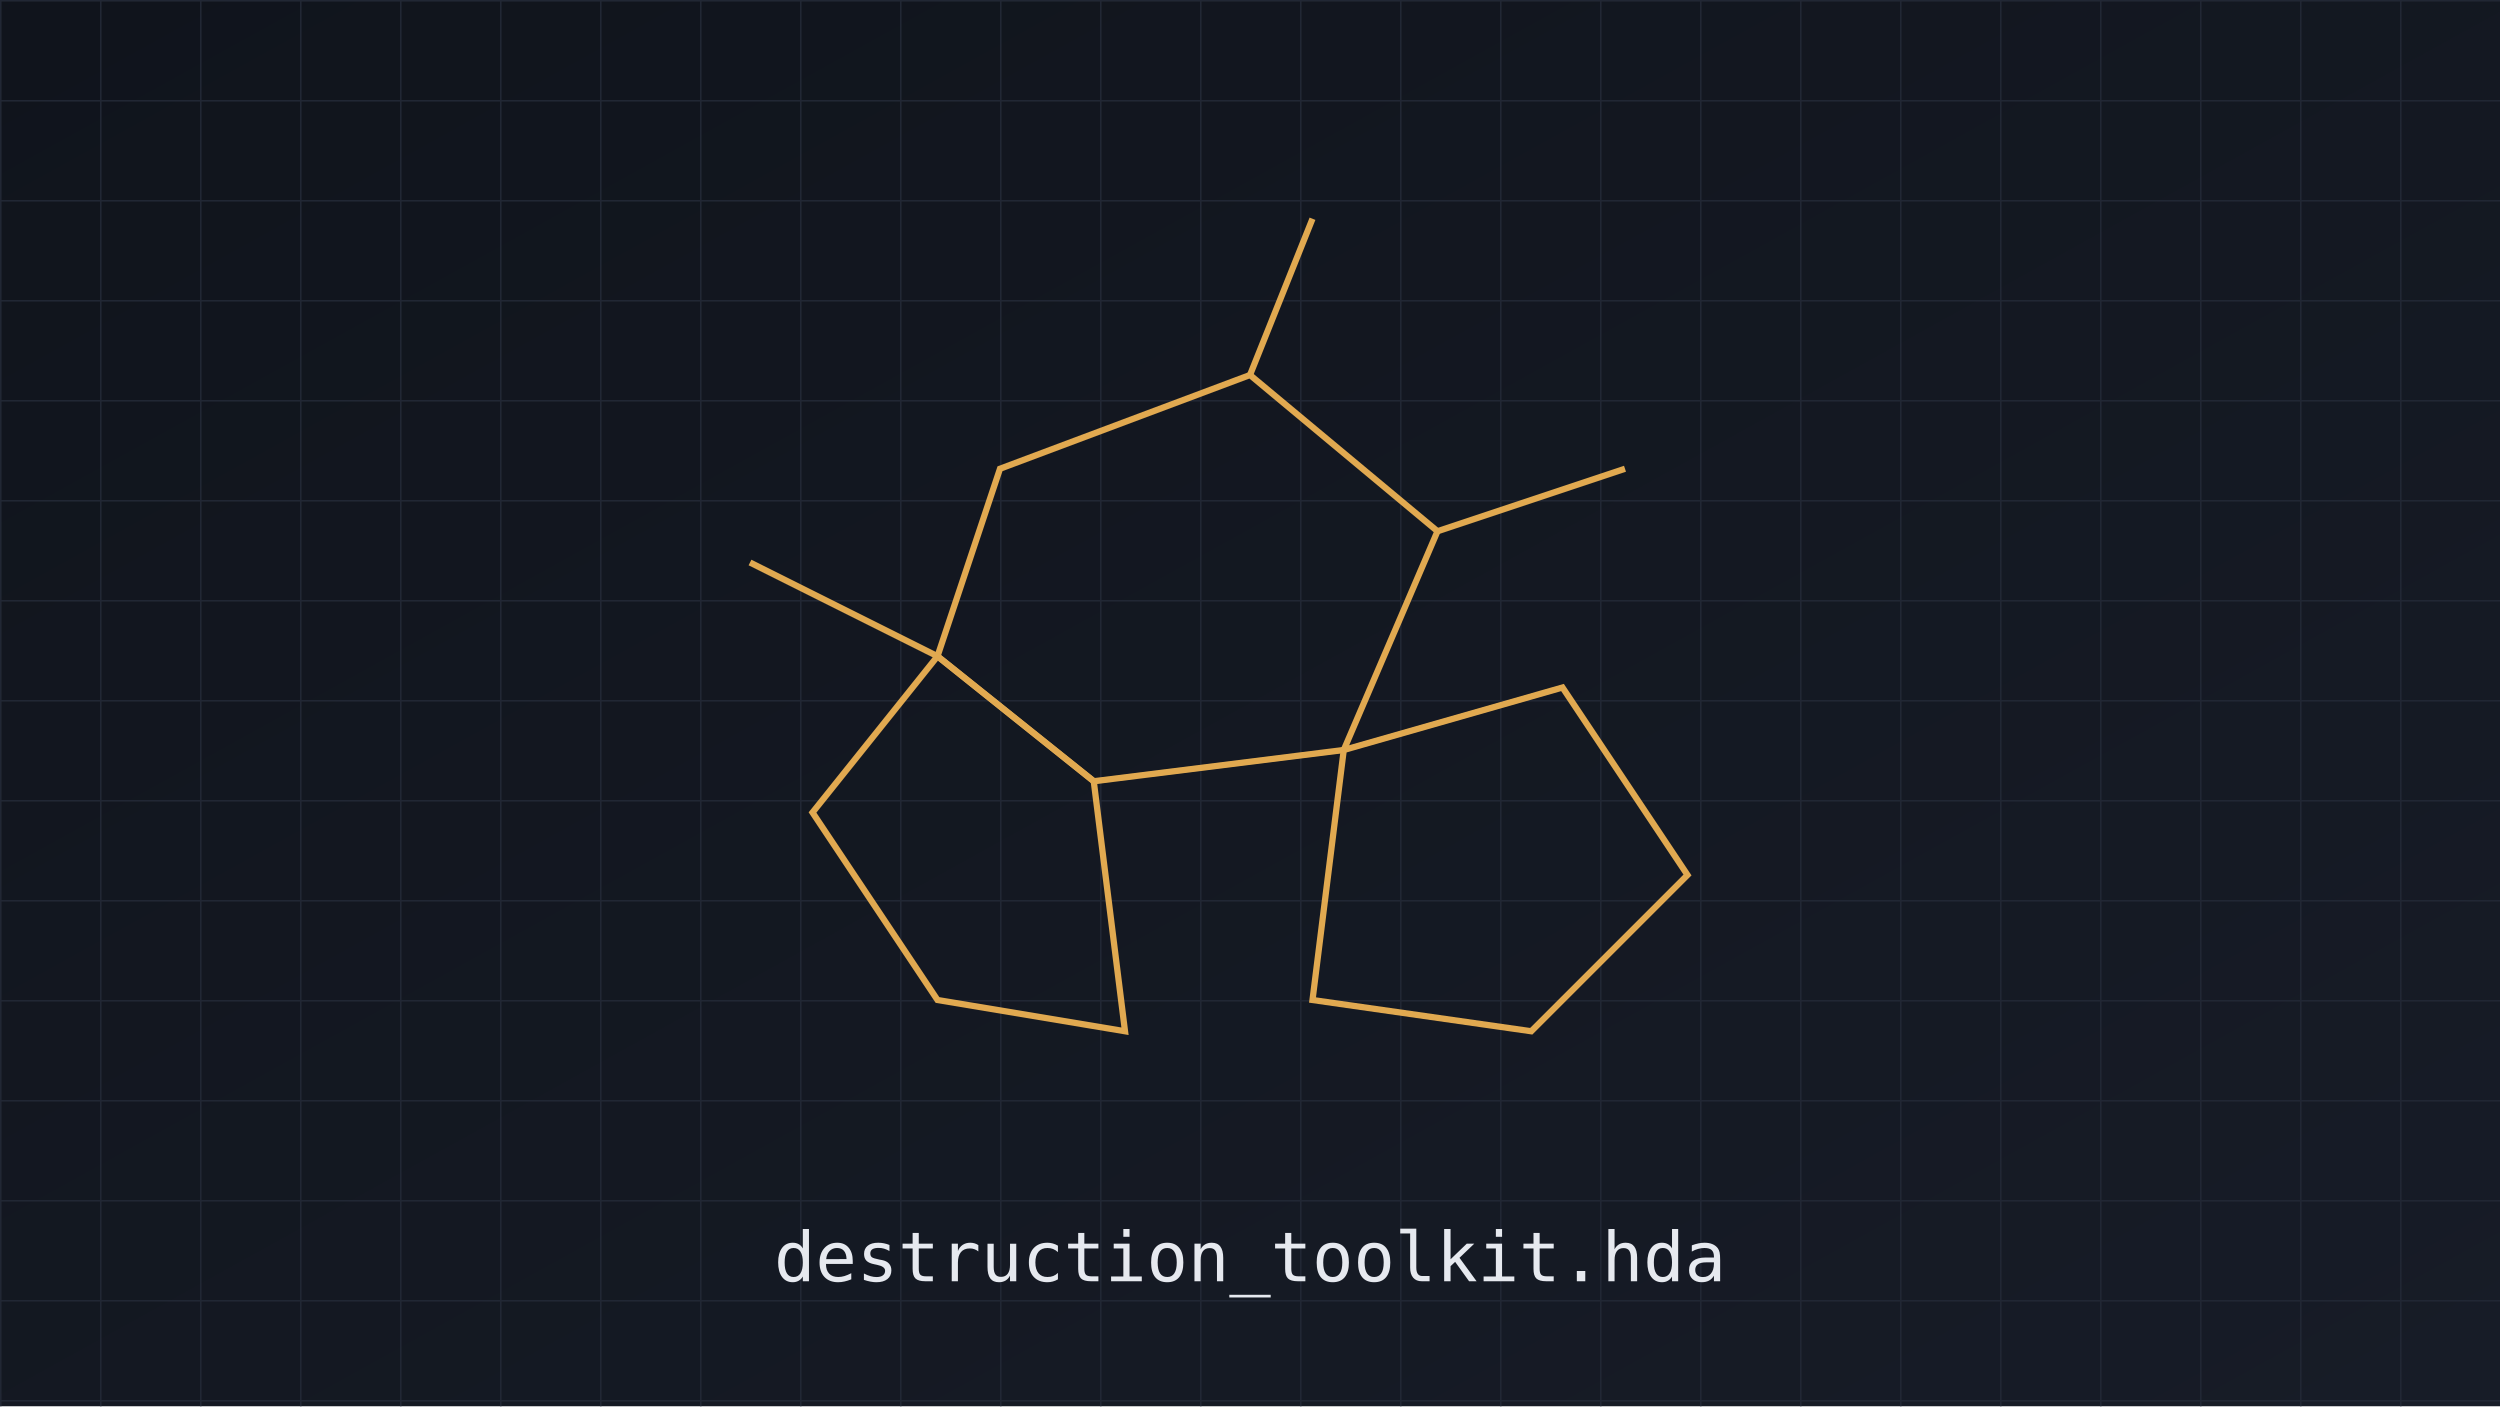
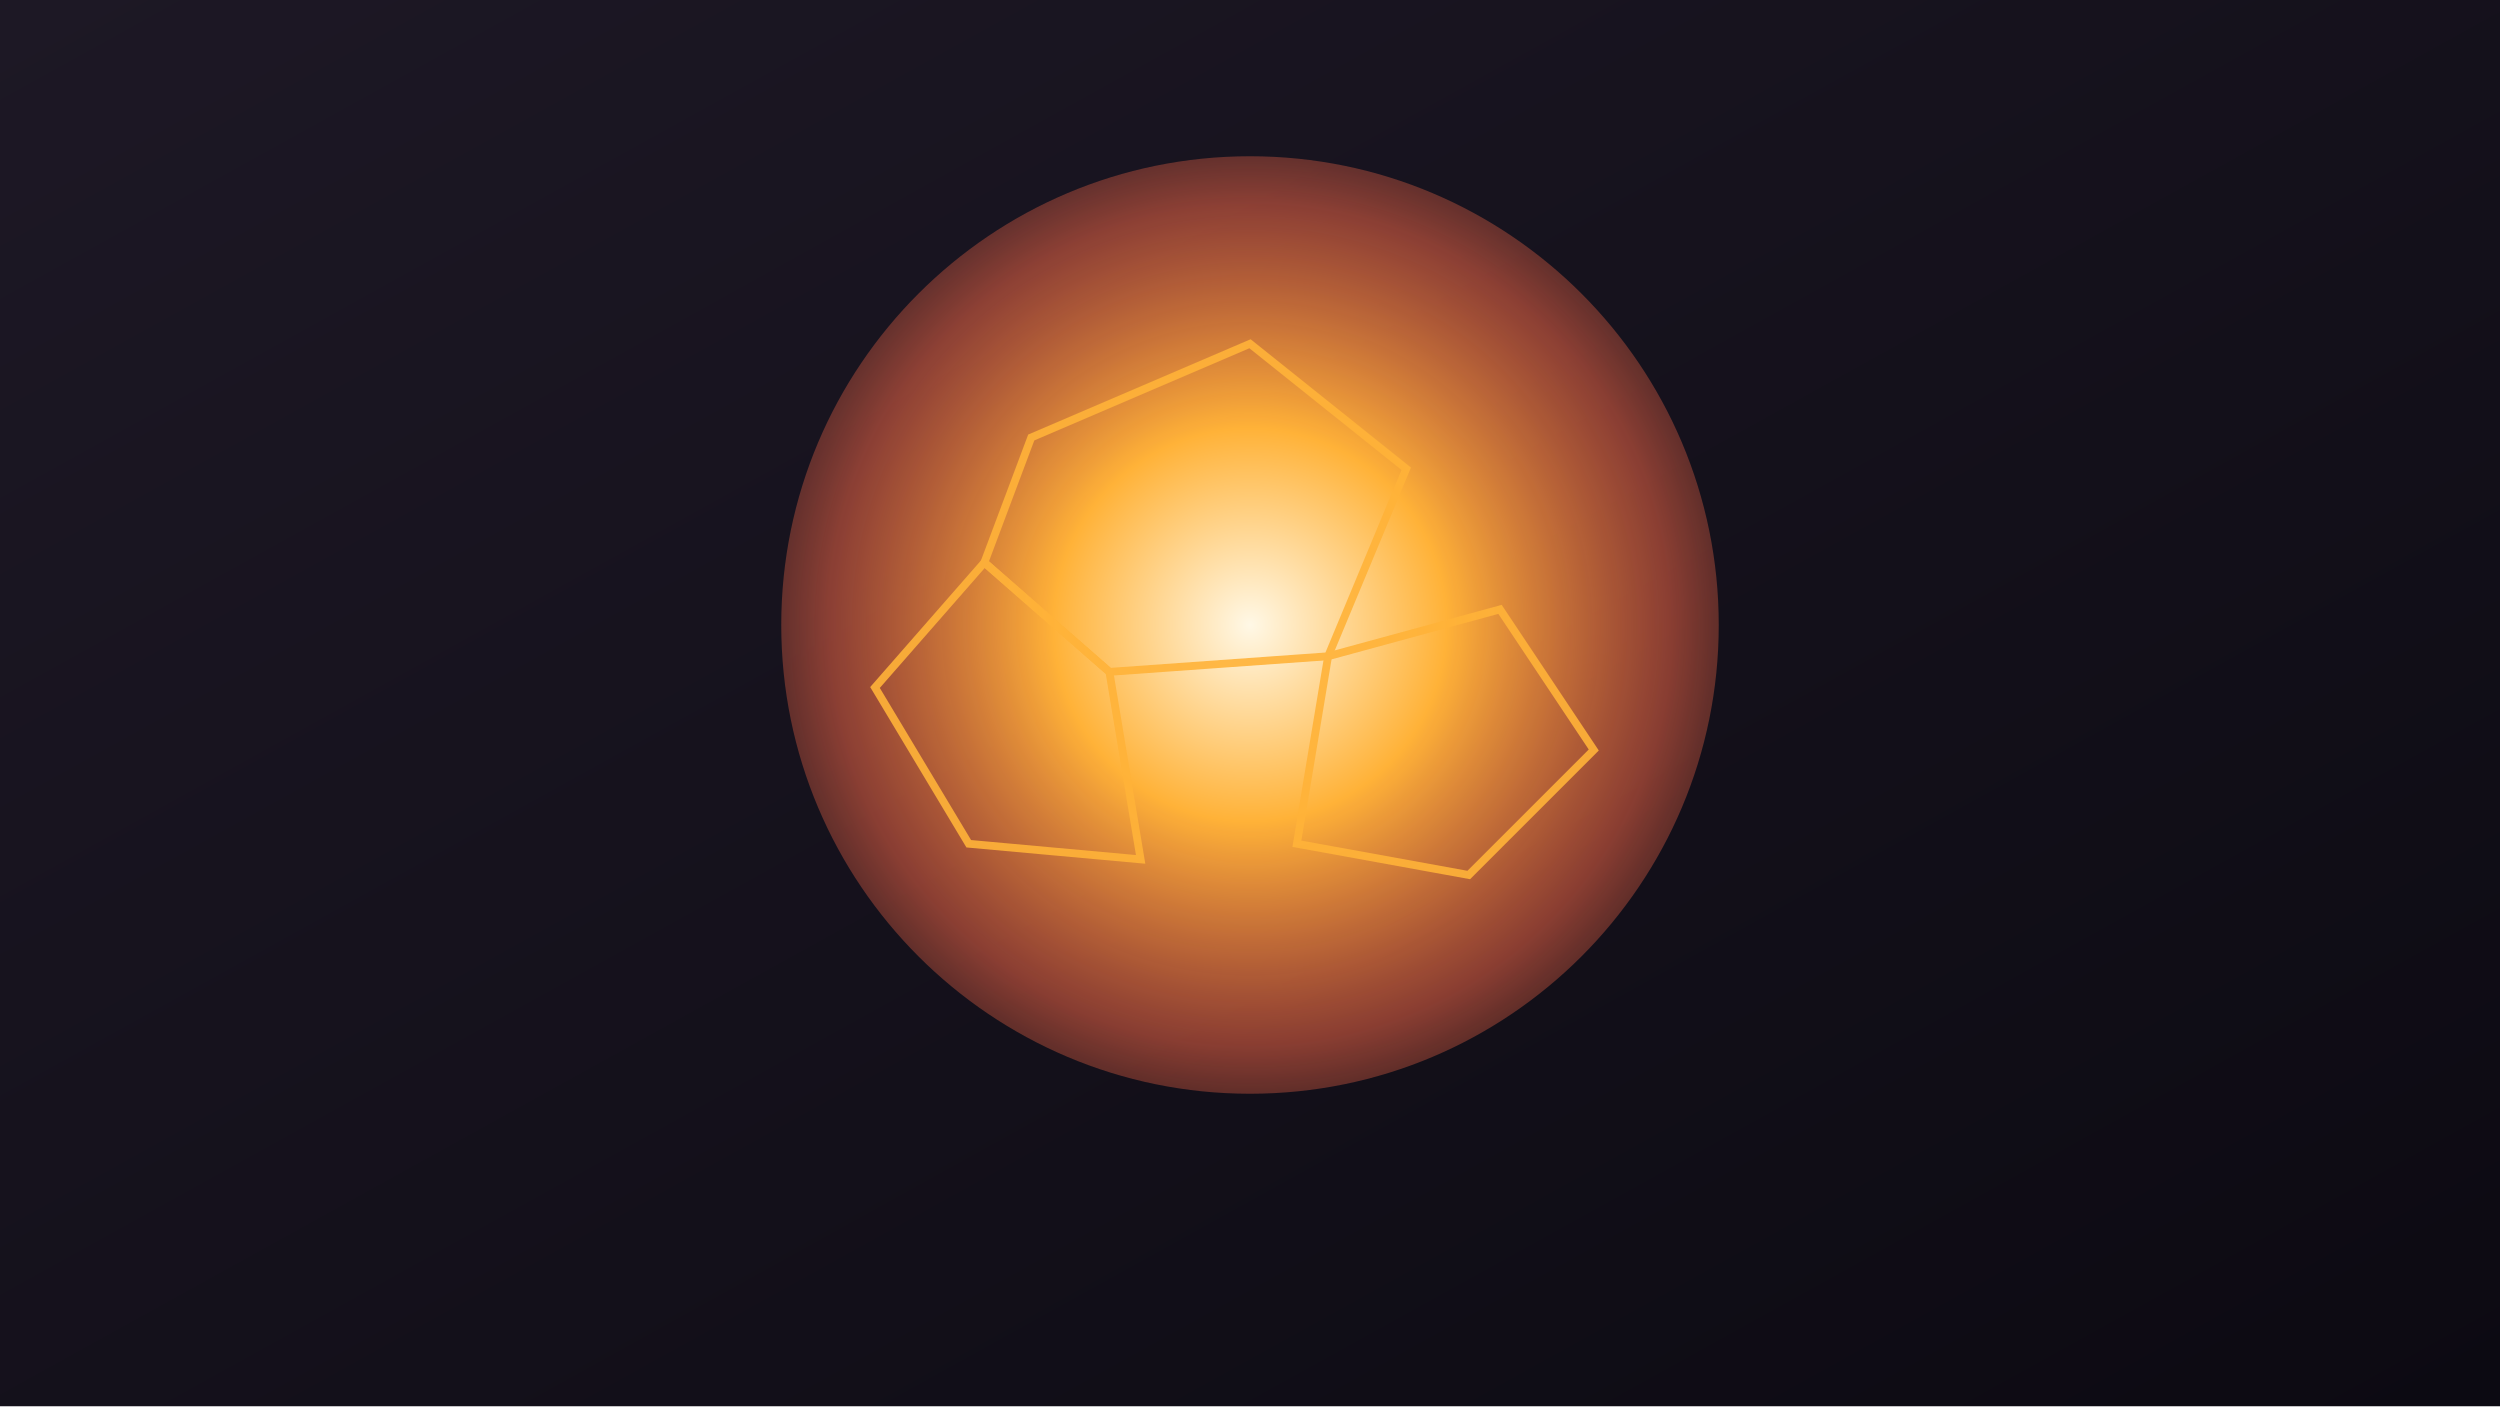
<svg xmlns="http://www.w3.org/2000/svg" viewBox="0 0 800 450" width="800" height="450">
  <defs>
-     <linearGradient id="bg2" x1="0" y1="0" x2="1" y2="1">
-       <stop offset="0%" stop-color="#10141c" />
-       <stop offset="100%" stop-color="#171c27" />
+     <linearGradient id="bg" x1="0" y1="0" x2="1" y2="1">
+       <stop offset="0%" stop-color="#1d1825" />
+       <stop offset="100%" stop-color="#0c0a12" />
    </linearGradient>
-     <pattern id="grid2" width="32" height="32" patternUnits="userSpaceOnUse">
-       <path d="M 32 0 L 0 0 0 32" fill="none" stroke="#212734" stroke-width="1" />
-     </pattern>
+     <radialGradient id="burst" cx="50%" cy="50%" r="60%">
+       <stop offset="0%" stop-color="#fff8e6" />
+       <stop offset="35%" stop-color="#ffb238" />
+       <stop offset="75%" stop-color="#ff6b4a" stop-opacity="0.5" />
+       <stop offset="100%" stop-color="#ff6b4a" stop-opacity="0" />
+     </radialGradient>
  </defs>
-   <rect width="800" height="450" fill="url(#bg2)" />
-   <rect width="800" height="450" fill="url(#grid2)" />
-   <g fill="none" stroke="#f7b955" stroke-width="2" opacity="0.9">
-     <polygon points="320,150 400,120 460,170 430,240 350,250 300,210" />
-     <polygon points="430,240 500,220 540,280 490,330 420,320" />
-     <polygon points="300,210 260,260 300,320 360,330 350,250" />
-     <line x1="400" y1="120" x2="420" y2="70" />
-     <line x1="460" y1="170" x2="520" y2="150" />
-     <line x1="300" y1="210" x2="240" y2="180" />
+   <rect width="800" height="450" fill="url(#bg)" />
+   <circle cx="400" cy="200" r="150" fill="url(#burst)" />
+   <g fill="none" stroke="#ffb238" stroke-width="2.5" opacity="0.9">
+     <polygon points="330,140 400,110 450,150 425,210 355,215 315,180" />
+     <polygon points="425,210 480,195 510,240 470,280 415,270" />
+     <polygon points="315,180 280,220 310,270 365,275 355,215" />
  </g>
-   <text x="400" y="410" font-family="JetBrains Mono, monospace" font-size="22" fill="#e6e9ef" text-anchor="middle">destruction_toolkit.hda</text>
</svg>
